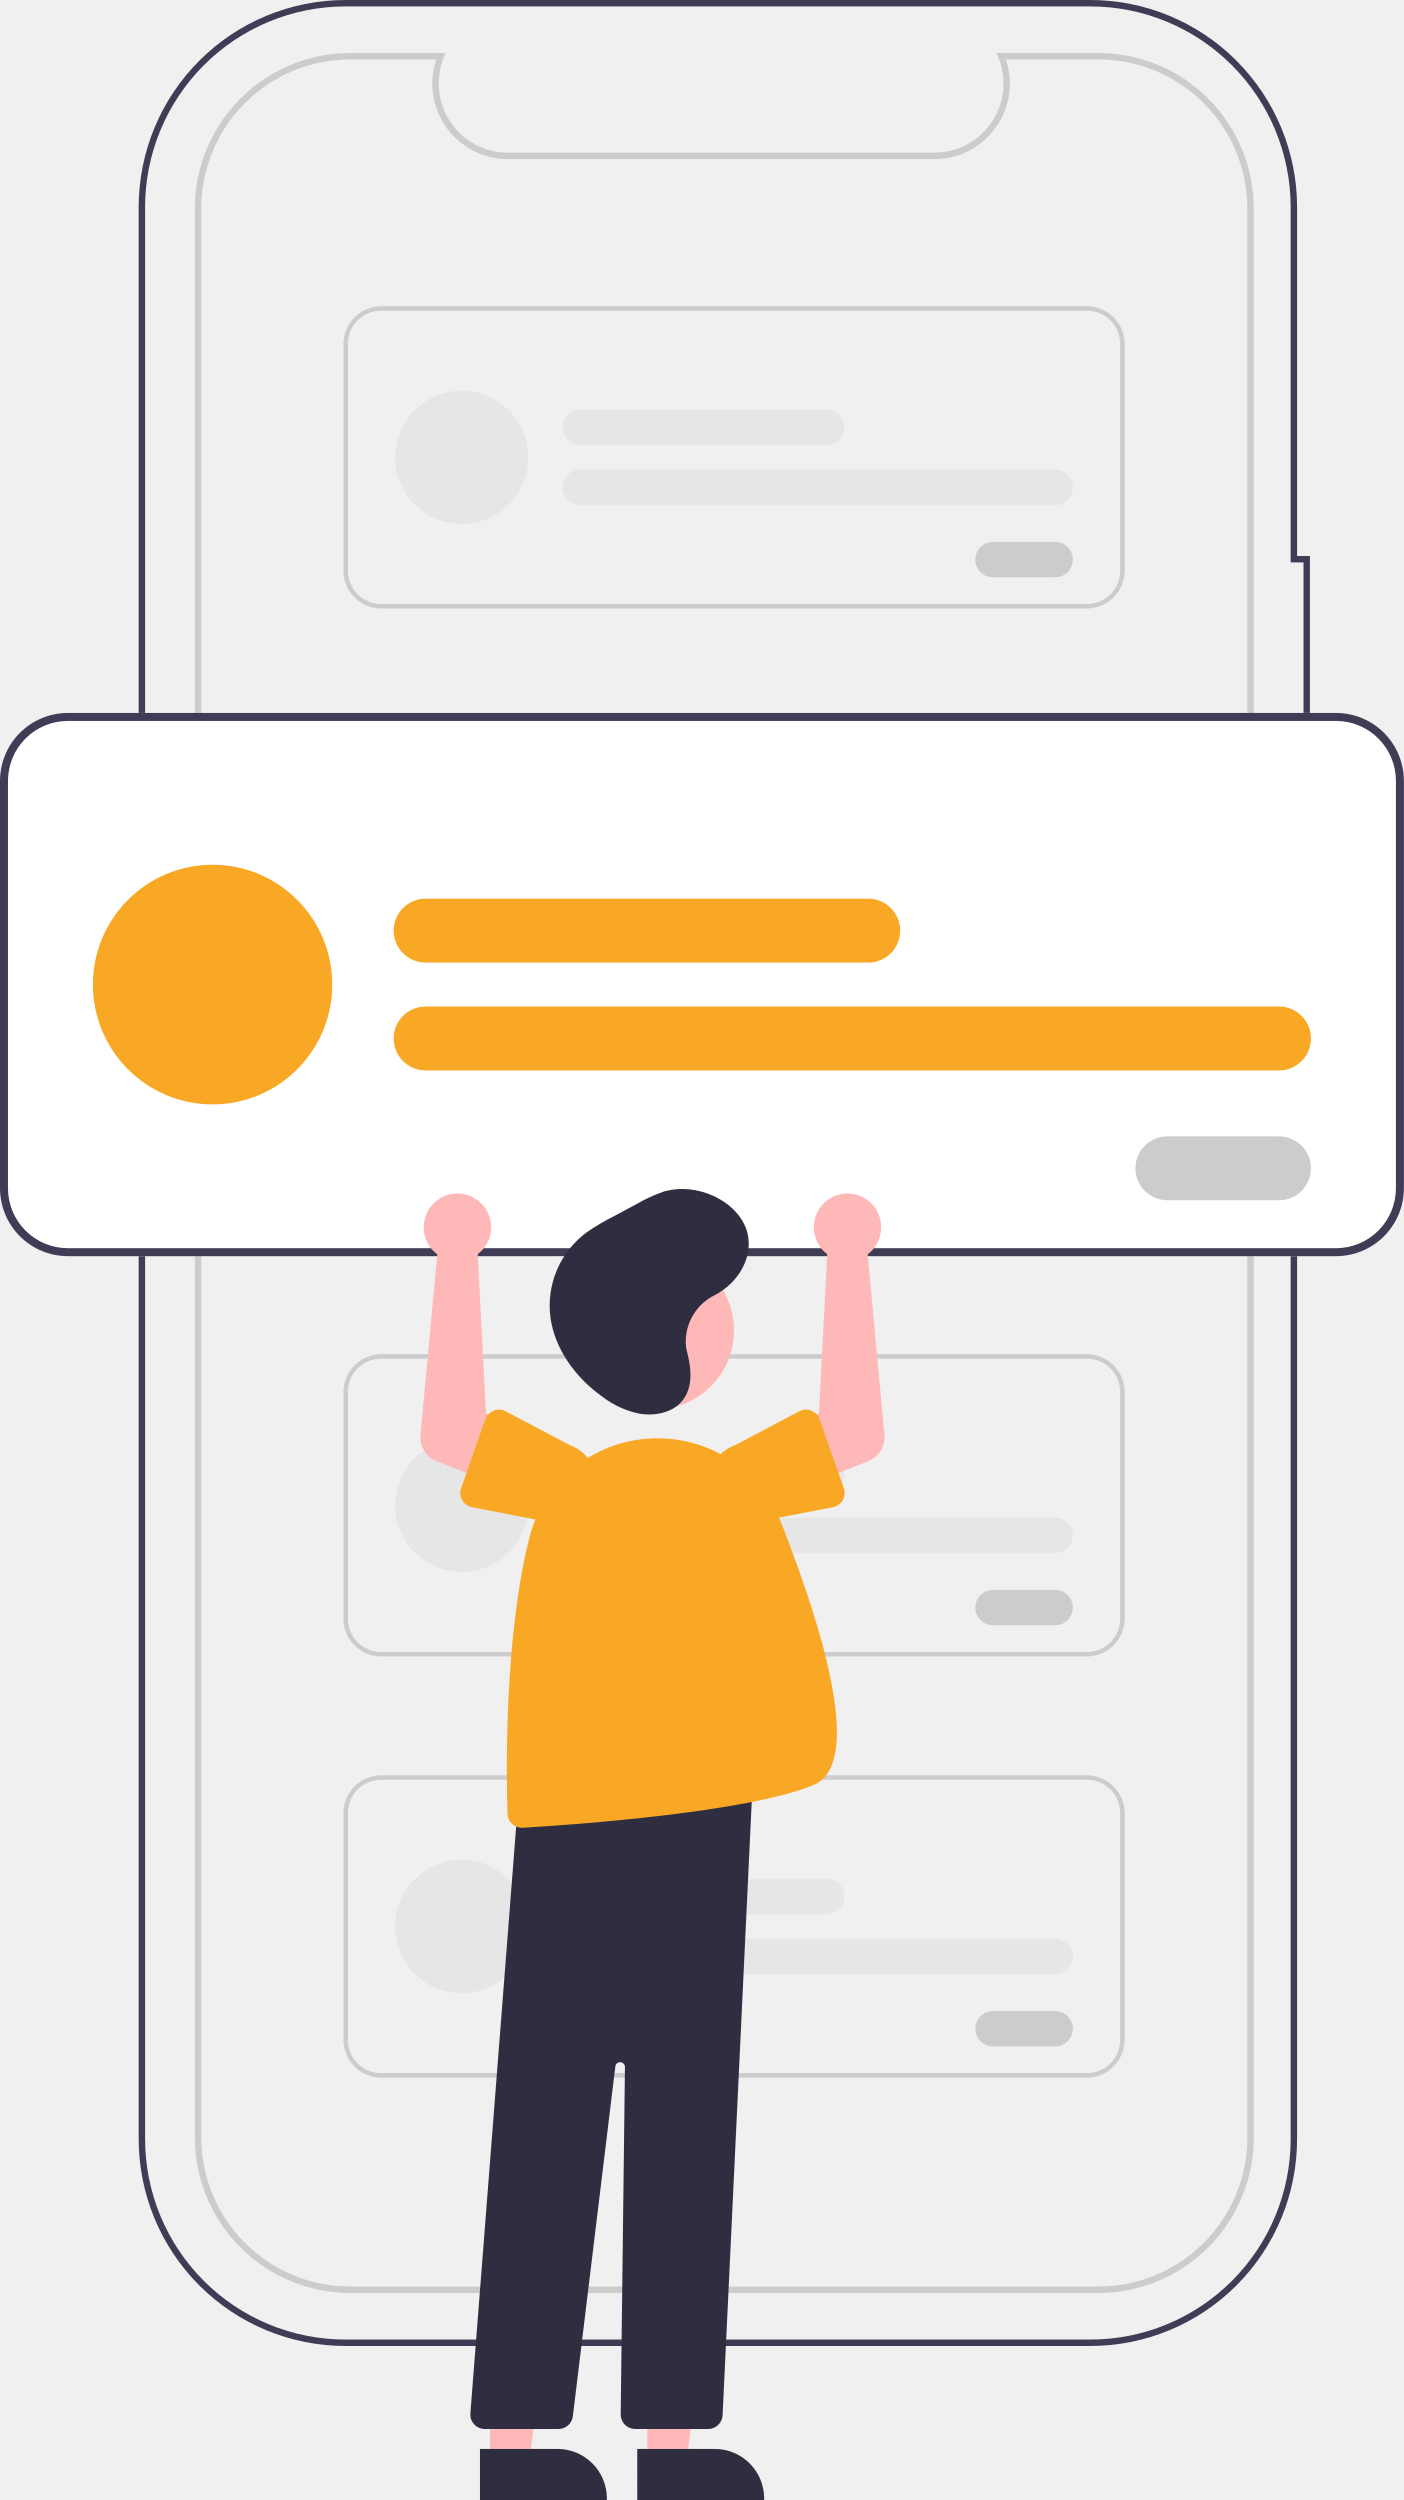
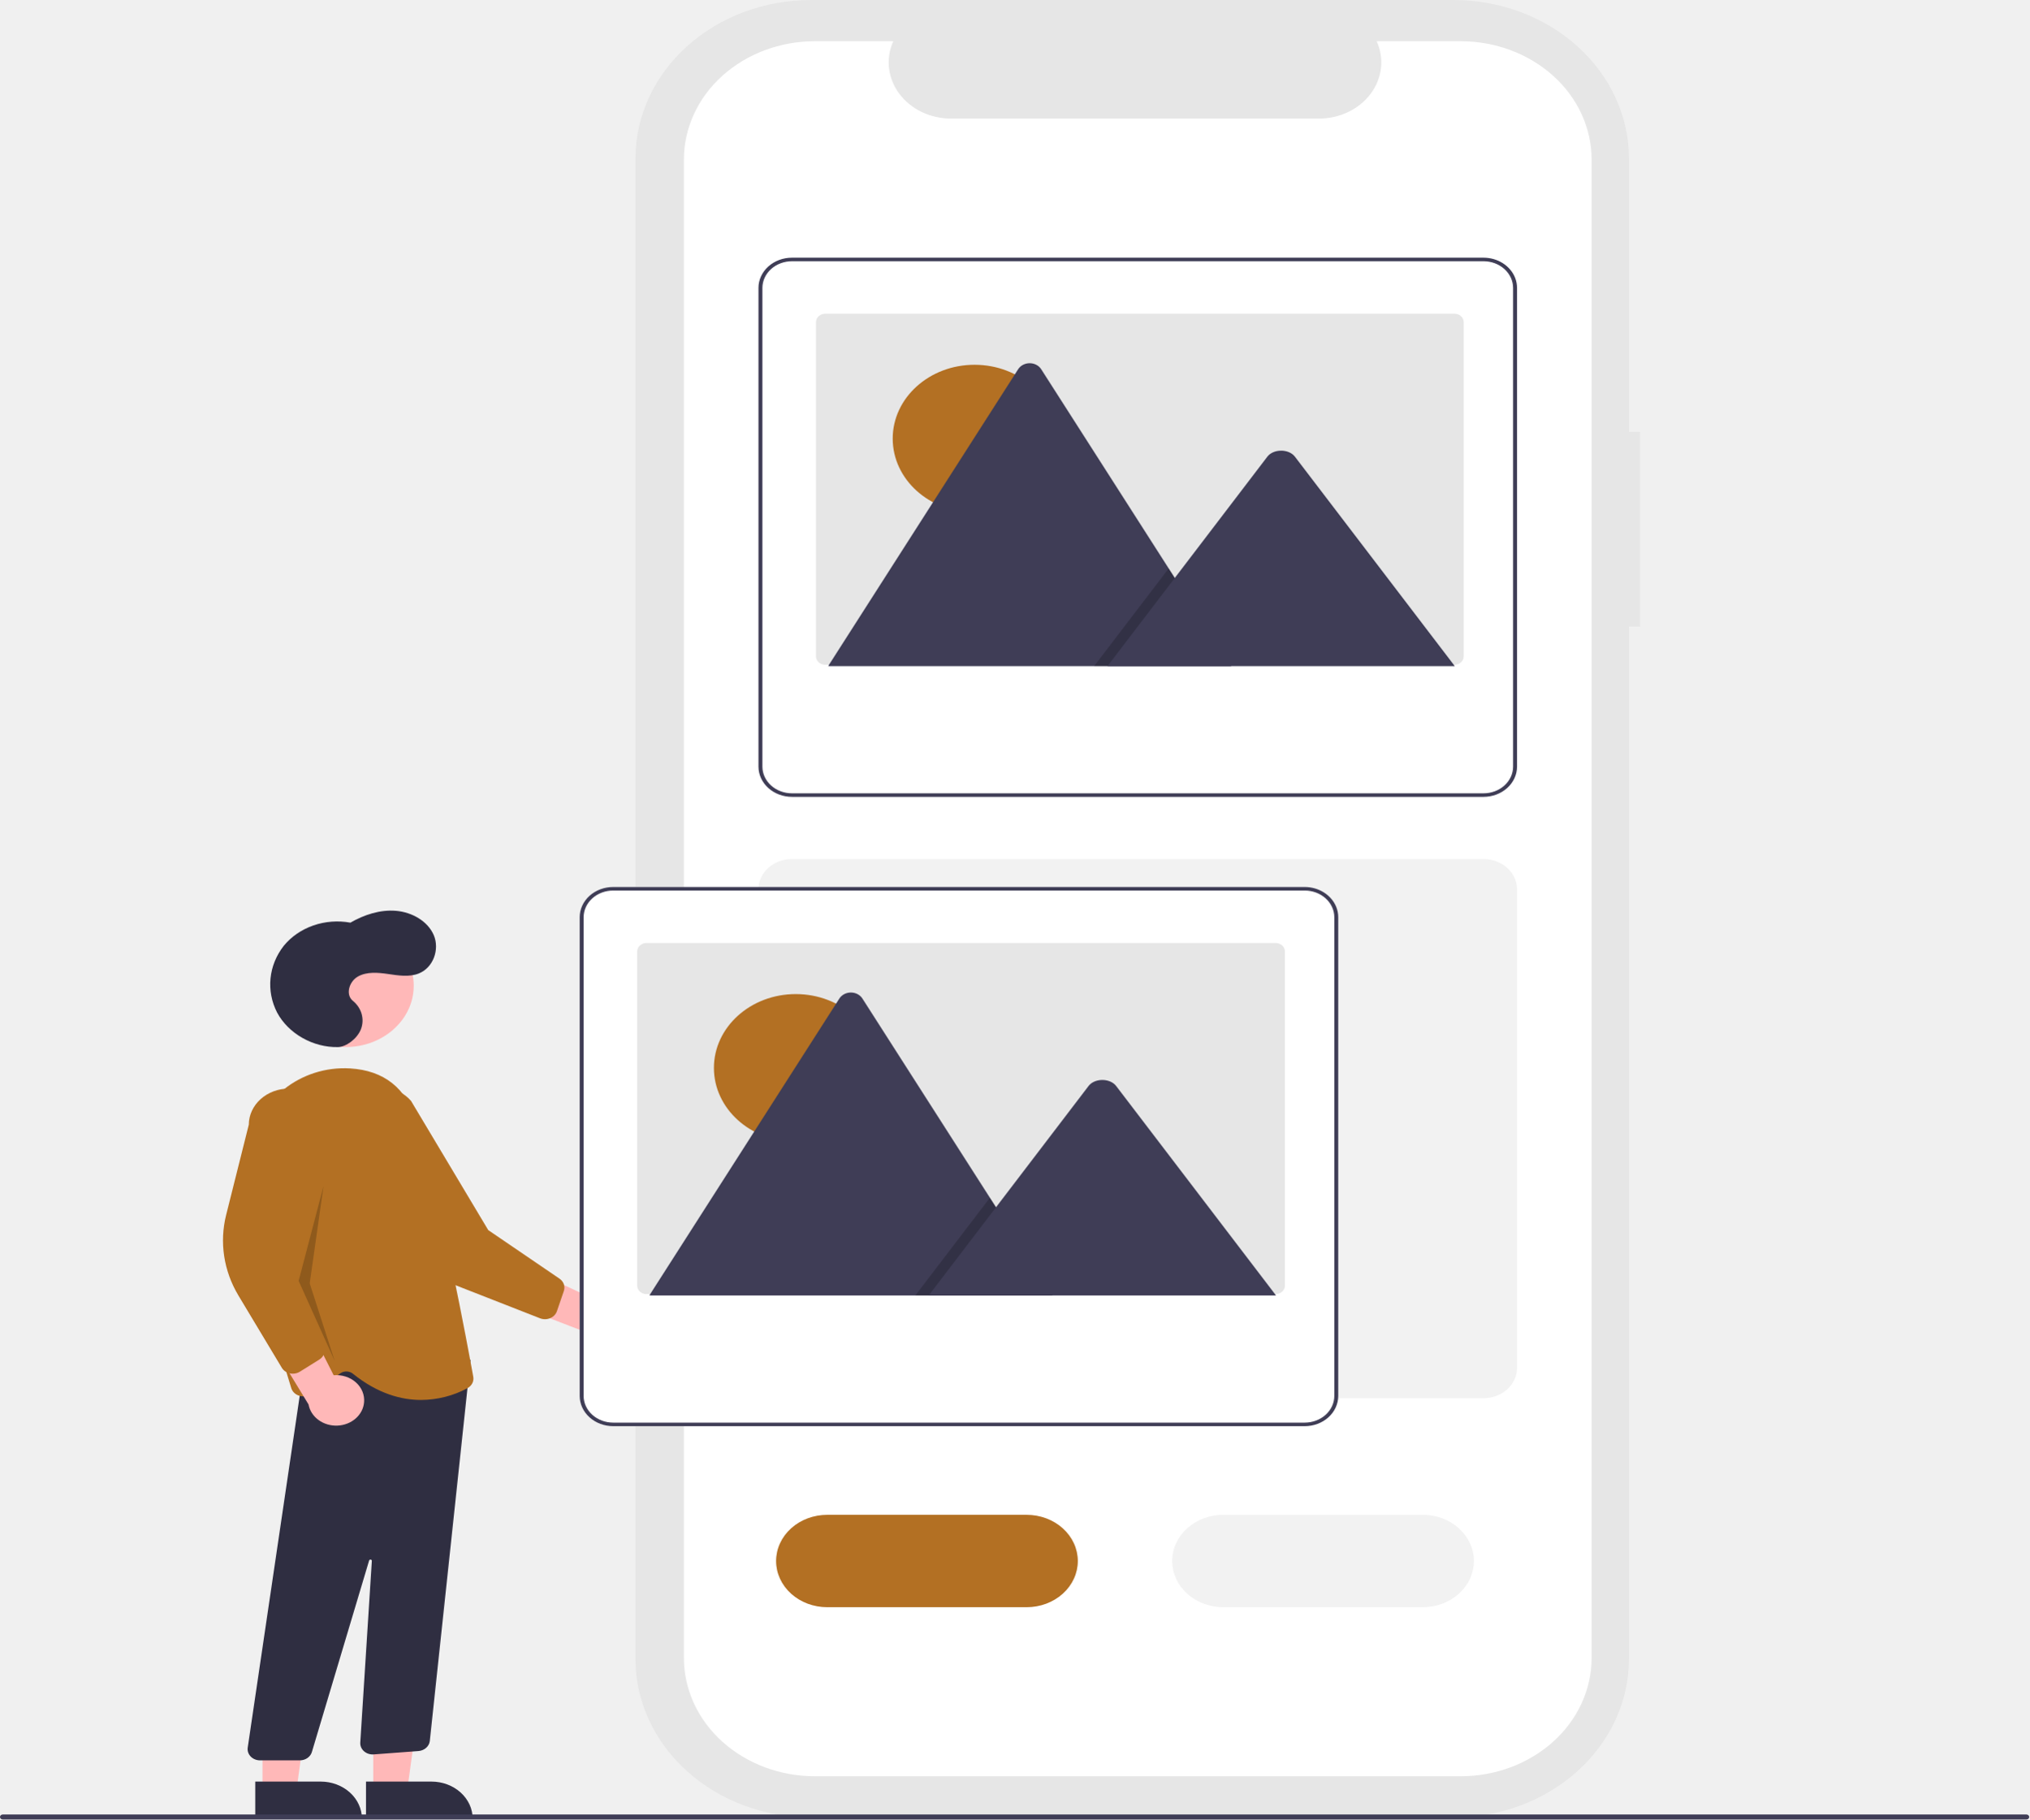
- <svg xmlns="http://www.w3.org/2000/svg" width="187" height="333" viewBox="0 0 187 333" fill="none">
-   <g clip-path="url(#clip0_1382_931)">
-     <path d="M145.237 312.485H46.006C42.39 312.486 38.81 311.772 35.469 310.386C32.128 309.001 29.093 306.969 26.536 304.409C23.979 301.848 21.951 298.808 20.567 295.462C19.183 292.116 18.471 288.53 18.471 284.909V27.576C18.479 20.265 21.383 13.256 26.545 8.086C31.707 2.916 38.706 0.008 46.006 0H145.236C152.537 0.008 159.535 2.916 164.698 8.086C169.86 13.256 172.763 20.265 172.772 27.576V74.055H174.481V108.3H172.772V284.909C172.772 292.223 169.871 299.237 164.707 304.408C159.543 309.58 152.539 312.485 145.237 312.485ZM46.006 0.856C38.933 0.864 32.151 3.682 27.149 8.691C22.148 13.701 19.334 20.492 19.326 27.576V284.909C19.326 288.418 20.016 291.893 21.357 295.134C22.698 298.376 24.663 301.322 27.14 303.803C29.618 306.284 32.559 308.252 35.796 309.595C39.033 310.938 42.503 311.629 46.006 311.629H145.236C152.312 311.629 159.098 308.814 164.102 303.803C169.106 298.792 171.917 291.996 171.917 284.909V107.444H173.626V74.911H171.917V27.576C171.909 20.492 169.095 13.701 164.093 8.691C159.091 3.682 152.31 0.864 145.236 0.856H46.006Z" fill="#3F3D56" />
-     <path d="M146.33 305.423H46.624C41.143 305.417 35.889 303.233 32.013 299.352C28.138 295.471 25.958 290.209 25.951 284.72V27.766C25.958 22.277 28.138 17.015 32.013 13.133C35.889 9.252 41.143 7.069 46.624 7.062H59.355L59.115 7.652C58.547 9.05 58.331 10.566 58.486 12.067C58.64 13.568 59.16 15.008 60.001 16.26C60.841 17.513 61.976 18.539 63.306 19.249C64.635 19.959 66.119 20.331 67.625 20.332H124.473C125.98 20.331 127.463 19.959 128.793 19.249C130.122 18.539 131.257 17.513 132.097 16.26C132.938 15.008 133.458 13.568 133.613 12.067C133.767 10.566 133.551 9.05 132.983 7.652L132.743 7.062H146.33C151.81 7.069 157.065 9.252 160.94 13.133C164.816 17.015 166.996 22.277 167.002 27.766V284.72C166.996 290.209 164.816 295.471 160.94 299.352C157.065 303.233 151.81 305.417 146.33 305.423ZM46.624 7.919C41.37 7.925 36.333 10.018 32.617 13.739C28.902 17.459 26.812 22.504 26.806 27.766V284.72C26.812 289.982 28.902 295.026 32.617 298.747C36.333 302.467 41.37 304.56 46.624 304.566H146.33C151.584 304.56 156.621 302.467 160.336 298.747C164.051 295.026 166.141 289.982 166.147 284.72V27.766C166.141 22.504 164.051 17.459 160.336 13.739C156.621 10.018 151.584 7.925 146.33 7.919H133.994C134.501 9.432 134.642 11.044 134.404 12.623C134.167 14.201 133.558 15.7 132.628 16.996C131.698 18.293 130.473 19.349 129.056 20.078C127.638 20.807 126.067 21.188 124.473 21.189H67.625C66.031 21.188 64.461 20.807 63.043 20.078C61.625 19.349 60.4 18.293 59.47 16.997C58.54 15.7 57.931 14.201 57.694 12.623C57.456 11.044 57.597 9.432 58.104 7.919H46.624Z" fill="#CCCCCC" />
-     <path d="M177.969 167.322H9.031C6.637 167.32 4.341 166.366 2.648 164.67C0.955 162.975 0.003 160.676 0 158.278V104.01C0.003 101.612 0.955 99.313 2.648 97.617C4.341 95.921 6.637 94.968 9.031 94.965H177.969C180.363 94.968 182.659 95.921 184.352 97.617C186.045 99.313 186.997 101.612 187 104.01V158.278C186.997 160.676 186.045 162.975 184.352 164.67C182.659 166.366 180.363 167.32 177.969 167.322Z" fill="white" />
-     <path d="M177.969 167.322H9.031C6.637 167.32 4.341 166.366 2.648 164.67C0.955 162.975 0.003 160.676 0 158.278V104.01C0.003 101.612 0.955 99.313 2.648 97.617C4.341 95.921 6.637 94.968 9.031 94.965H177.969C180.363 94.968 182.659 95.921 184.352 97.617C186.045 99.313 186.997 101.612 187 104.01V158.278C186.997 160.676 186.045 162.975 184.352 164.67C182.659 166.366 180.363 167.32 177.969 167.322ZM9.031 96.029C6.919 96.031 4.893 96.873 3.399 98.369C1.905 99.865 1.065 101.894 1.062 104.01V158.278C1.065 160.394 1.905 162.422 3.399 163.918C4.893 165.414 6.919 166.256 9.031 166.258H177.969C180.081 166.256 182.107 165.414 183.601 163.918C185.095 162.422 185.935 160.394 185.938 158.278V104.01C185.935 101.894 185.095 99.865 183.601 98.369C182.107 96.873 180.081 96.031 177.969 96.029H9.031Z" fill="#3F3D56" />
-     <path d="M115.654 128.218H56.685C55.558 128.218 54.477 127.769 53.68 126.971C52.883 126.173 52.435 125.09 52.435 123.961C52.435 122.833 52.883 121.75 53.68 120.952C54.477 120.154 55.558 119.705 56.685 119.705H115.654C116.781 119.705 117.862 120.154 118.659 120.952C119.456 121.75 119.904 122.833 119.904 123.961C119.904 125.09 119.456 126.173 118.659 126.971C117.862 127.769 116.781 128.218 115.654 128.218Z" fill="#F9A826" />
-     <path d="M170.372 142.583H56.685C55.558 142.583 54.477 142.135 53.68 141.336C52.883 140.538 52.435 139.455 52.435 138.327C52.435 137.198 52.883 136.115 53.68 135.317C54.477 134.519 55.558 134.07 56.685 134.07H170.372C171.5 134.07 172.581 134.519 173.378 135.317C174.175 136.115 174.622 137.198 174.622 138.327C174.622 139.455 174.175 140.538 173.378 141.336C172.581 142.135 171.5 142.583 170.372 142.583Z" fill="#F9A826" />
-     <path d="M28.315 147.106C37.117 147.106 44.253 139.96 44.253 131.145C44.253 122.33 37.117 115.184 28.315 115.184C19.513 115.184 12.378 122.33 12.378 131.145C12.378 139.96 19.513 147.106 28.315 147.106Z" fill="#F9A826" />
-     <path d="M170.366 159.874H155.491C154.364 159.874 153.283 159.426 152.486 158.627C151.689 157.829 151.241 156.747 151.241 155.618C151.241 154.489 151.689 153.406 152.486 152.608C153.283 151.81 154.364 151.361 155.491 151.361H170.366C170.924 151.361 171.477 151.471 171.992 151.685C172.508 151.899 172.977 152.213 173.371 152.608C173.766 153.003 174.079 153.472 174.293 153.989C174.506 154.505 174.616 155.059 174.616 155.618C174.616 156.177 174.506 156.73 174.293 157.246C174.079 157.763 173.766 158.232 173.371 158.627C172.977 159.023 172.508 159.336 171.992 159.55C171.477 159.764 170.924 159.874 170.366 159.874Z" fill="white" />
-     <path d="M170.366 159.874H155.491C154.364 159.874 153.283 159.426 152.486 158.627C151.689 157.829 151.241 156.747 151.241 155.618C151.241 154.489 151.689 153.406 152.486 152.608C153.283 151.81 154.364 151.361 155.491 151.361H170.366C170.924 151.361 171.477 151.471 171.992 151.685C172.508 151.899 172.977 152.213 173.371 152.608C173.766 153.003 174.079 153.472 174.293 153.989C174.506 154.505 174.616 155.059 174.616 155.618C174.616 156.177 174.506 156.73 174.293 157.246C174.079 157.763 173.766 158.232 173.371 158.627C172.977 159.023 172.508 159.336 171.992 159.55C171.477 159.764 170.924 159.874 170.366 159.874Z" fill="#CCCCCC" />
-     <path d="M144.777 81.052H50.774C49.441 81.05 48.164 80.519 47.222 79.576C46.28 78.632 45.75 77.353 45.748 76.019V45.822C45.75 44.488 46.28 43.208 47.222 42.265C48.164 41.321 49.441 40.791 50.774 40.789H144.777C146.11 40.791 147.387 41.321 148.329 42.265C149.271 43.208 149.801 44.488 149.803 45.822V76.019C149.801 77.353 149.271 78.632 148.329 79.576C147.387 80.519 146.11 81.05 144.777 81.052ZM50.774 41.381C49.598 41.383 48.471 41.851 47.64 42.683C46.809 43.516 46.341 44.645 46.34 45.822V76.019C46.341 77.196 46.809 78.325 47.64 79.157C48.471 79.99 49.598 80.458 50.774 80.46H144.777C145.953 80.458 147.08 79.99 147.911 79.157C148.742 78.325 149.21 77.196 149.211 76.019V45.822C149.21 44.645 148.742 43.516 147.911 42.683C147.08 41.851 145.953 41.383 144.777 41.381H50.774Z" fill="#CCCCCC" />
-     <path d="M110.103 59.293H77.29C76.663 59.293 76.063 59.043 75.62 58.599C75.177 58.154 74.928 57.553 74.928 56.925C74.928 56.297 75.177 55.696 75.62 55.252C76.063 54.807 76.663 54.557 77.29 54.557H110.103C110.729 54.557 111.33 54.807 111.773 55.252C112.216 55.696 112.464 56.297 112.464 56.925C112.464 57.553 112.216 58.154 111.773 58.599C111.33 59.043 110.729 59.293 110.103 59.293Z" fill="#E6E6E6" />
-     <path d="M140.55 67.286H77.29C76.663 67.285 76.063 67.035 75.62 66.591C75.177 66.147 74.928 65.545 74.928 64.917C74.928 64.29 75.177 63.688 75.62 63.244C76.063 62.8 76.663 62.55 77.29 62.549H140.55C140.861 62.548 141.169 62.609 141.456 62.728C141.744 62.847 142.005 63.021 142.225 63.241C142.445 63.461 142.619 63.723 142.738 64.01C142.857 64.298 142.918 64.606 142.918 64.917C142.918 65.228 142.857 65.537 142.738 65.824C142.619 66.112 142.445 66.373 142.225 66.593C142.005 66.813 141.744 66.987 141.456 67.106C141.169 67.225 140.861 67.286 140.55 67.286Z" fill="#E6E6E6" />
-     <path d="M61.504 69.802C66.402 69.802 70.372 65.826 70.372 60.92C70.372 56.015 66.402 52.039 61.504 52.039C56.606 52.039 52.636 56.015 52.636 60.92C52.636 65.826 56.606 69.802 61.504 69.802Z" fill="#E6E6E6" />
-     <path d="M140.547 76.907H132.27C131.959 76.907 131.651 76.846 131.364 76.727C131.077 76.609 130.816 76.434 130.596 76.214C130.376 75.994 130.201 75.733 130.082 75.445C129.963 75.158 129.902 74.85 129.902 74.538C129.902 74.227 129.963 73.919 130.082 73.631C130.201 73.344 130.376 73.082 130.596 72.862C130.816 72.642 131.077 72.468 131.364 72.349C131.651 72.231 131.959 72.169 132.27 72.17H140.547C141.174 72.171 141.774 72.421 142.217 72.865C142.66 73.309 142.909 73.911 142.909 74.538C142.909 75.166 142.66 75.768 142.217 76.212C141.774 76.656 141.174 76.906 140.547 76.907Z" fill="white" />
-     <path d="M140.547 76.907H132.27C131.959 76.907 131.651 76.846 131.364 76.727C131.077 76.609 130.816 76.434 130.596 76.214C130.376 75.994 130.201 75.733 130.082 75.445C129.963 75.158 129.902 74.85 129.902 74.538C129.902 74.227 129.963 73.919 130.082 73.631C130.201 73.344 130.376 73.082 130.596 72.862C130.816 72.642 131.077 72.468 131.364 72.349C131.651 72.231 131.959 72.169 132.27 72.17H140.547C141.174 72.171 141.774 72.421 142.217 72.865C142.66 73.309 142.909 73.911 142.909 74.538C142.909 75.166 142.66 75.768 142.217 76.212C141.774 76.656 141.174 76.906 140.547 76.907Z" fill="#CCCCCC" />
-     <path d="M144.777 220.644H50.774C49.441 220.642 48.164 220.111 47.222 219.168C46.28 218.224 45.75 216.945 45.748 215.611V185.414C45.75 184.079 46.28 182.8 47.222 181.857C48.164 180.913 49.441 180.382 50.774 180.381H144.777C146.11 180.382 147.387 180.913 148.329 181.857C149.271 182.8 149.801 184.079 149.803 185.414V215.611C149.801 216.945 149.271 218.224 148.329 219.168C147.387 220.111 146.11 220.642 144.777 220.644ZM50.774 180.973C49.598 180.974 48.471 181.443 47.64 182.275C46.809 183.108 46.341 184.236 46.34 185.414V215.611C46.341 216.788 46.809 217.917 47.64 218.749C48.471 219.582 49.598 220.05 50.774 220.051H144.777C145.953 220.05 147.08 219.582 147.911 218.749C148.742 217.917 149.21 216.788 149.211 215.611V185.414C149.21 184.236 148.742 183.108 147.911 182.275C147.08 181.443 145.953 180.974 144.777 180.973H50.774Z" fill="#CCCCCC" />
-     <path d="M110.103 198.883H77.29C76.663 198.883 76.061 198.634 75.618 198.19C75.174 197.745 74.925 197.143 74.925 196.515C74.925 195.887 75.174 195.284 75.618 194.84C76.061 194.396 76.663 194.146 77.29 194.146H110.103C110.729 194.147 111.33 194.397 111.773 194.841C112.216 195.285 112.464 195.887 112.464 196.515C112.464 197.142 112.216 197.744 111.773 198.188C111.33 198.633 110.729 198.882 110.103 198.883Z" fill="#E6E6E6" />
-     <path d="M140.55 206.877H77.29C76.663 206.877 76.063 206.627 75.62 206.183C75.177 205.739 74.928 205.137 74.928 204.509C74.928 203.881 75.177 203.28 75.62 202.835C76.063 202.391 76.663 202.141 77.29 202.141H140.55C141.178 202.141 141.779 202.39 142.223 202.834C142.666 203.278 142.915 203.881 142.915 204.509C142.915 205.137 142.666 205.74 142.223 206.184C141.779 206.628 141.178 206.877 140.55 206.877Z" fill="#E6E6E6" />
-     <path d="M61.504 209.394C66.402 209.394 70.372 205.417 70.372 200.512C70.372 195.607 66.402 191.631 61.504 191.631C56.606 191.631 52.636 195.607 52.636 200.512C52.636 205.417 56.606 209.394 61.504 209.394Z" fill="#E6E6E6" />
-     <path d="M140.547 216.498H132.27C131.643 216.498 131.041 216.249 130.598 215.805C130.154 215.361 129.905 214.758 129.905 214.13C129.905 213.502 130.154 212.9 130.598 212.455C131.041 212.011 131.643 211.762 132.27 211.762H140.547C141.174 211.763 141.774 212.012 142.217 212.457C142.66 212.901 142.909 213.503 142.909 214.13C142.909 214.758 142.66 215.36 142.217 215.804C141.774 216.248 141.174 216.498 140.547 216.498Z" fill="white" />
-     <path d="M140.547 216.498H132.27C131.643 216.498 131.041 216.249 130.598 215.805C130.154 215.361 129.905 214.758 129.905 214.13C129.905 213.502 130.154 212.9 130.598 212.455C131.041 212.011 131.643 211.762 132.27 211.762H140.547C141.174 211.763 141.774 212.012 142.217 212.457C142.66 212.901 142.909 213.503 142.909 214.13C142.909 214.758 142.66 215.36 142.217 215.804C141.774 216.248 141.174 216.498 140.547 216.498Z" fill="#CCCCCC" />
-     <path d="M144.777 276.735H50.774C49.441 276.734 48.164 276.203 47.222 275.26C46.28 274.316 45.75 273.037 45.748 271.702V241.505C45.75 240.171 46.28 238.892 47.222 237.948C48.164 237.005 49.441 236.474 50.774 236.473H144.777C146.11 236.474 147.387 237.005 148.329 237.948C149.271 238.892 149.801 240.171 149.803 241.505V271.702C149.801 273.037 149.271 274.316 148.329 275.26C147.387 276.203 146.11 276.734 144.777 276.735ZM50.774 237.065C49.598 237.066 48.471 237.534 47.64 238.367C46.809 239.199 46.341 240.328 46.34 241.505V271.702C46.341 272.88 46.809 274.009 47.64 274.841C48.471 275.674 49.598 276.142 50.774 276.143H144.777C145.953 276.142 147.08 275.674 147.911 274.841C148.742 274.009 149.21 272.88 149.211 271.702V241.505C149.21 240.328 148.742 239.199 147.911 238.367C147.08 237.534 145.953 237.066 144.777 237.065H50.774Z" fill="#CCCCCC" />
-     <path d="M110.103 254.977H77.29C76.663 254.977 76.061 254.727 75.618 254.283C75.174 253.839 74.925 253.237 74.925 252.609C74.925 251.98 75.174 251.378 75.618 250.934C76.061 250.49 76.663 250.24 77.29 250.24H110.103C110.729 250.241 111.33 250.491 111.773 250.935C112.216 251.379 112.464 251.981 112.464 252.609C112.464 253.236 112.216 253.838 111.773 254.282C111.33 254.726 110.729 254.976 110.103 254.977Z" fill="#E6E6E6" />
-     <path d="M140.55 262.969H77.29C76.663 262.968 76.063 262.718 75.62 262.274C75.177 261.83 74.928 261.228 74.928 260.601C74.928 259.973 75.177 259.371 75.62 258.927C76.063 258.483 76.663 258.233 77.29 258.232H140.55C141.178 258.232 141.779 258.482 142.223 258.926C142.666 259.37 142.915 259.973 142.915 260.601C142.915 261.229 142.666 261.831 142.223 262.276C141.779 262.72 141.178 262.969 140.55 262.969Z" fill="#E6E6E6" />
-     <path d="M61.504 265.486C66.402 265.486 70.372 261.509 70.372 256.604C70.372 251.699 66.402 247.723 61.504 247.723C56.606 247.723 52.636 251.699 52.636 256.604C52.636 261.509 56.606 265.486 61.504 265.486Z" fill="#E6E6E6" />
-     <path d="M140.547 272.592H132.27C131.643 272.592 131.041 272.343 130.598 271.899C130.154 271.454 129.905 270.852 129.905 270.224C129.905 269.596 130.154 268.993 130.598 268.549C131.041 268.105 131.643 267.855 132.27 267.855H140.547C141.174 267.856 141.774 268.106 142.217 268.55C142.66 268.994 142.909 269.596 142.909 270.224C142.909 270.851 142.66 271.453 142.217 271.897C141.774 272.342 141.174 272.591 140.547 272.592Z" fill="white" />
-     <path d="M140.547 272.592H132.27C131.643 272.592 131.041 272.343 130.598 271.899C130.154 271.454 129.905 270.852 129.905 270.224C129.905 269.596 130.154 268.993 130.598 268.549C131.041 268.105 131.643 267.855 132.27 267.855H140.547C141.174 267.856 141.774 268.106 142.217 268.55C142.66 268.994 142.909 269.596 142.909 270.224C142.909 270.851 142.66 271.453 142.217 271.897C141.774 272.342 141.174 272.591 140.547 272.592Z" fill="#CCCCCC" />
-     <path d="M86.219 327.91H91.461L93.955 307.662L86.219 307.663L86.219 327.91Z" fill="#FFB8B8" />
-     <path d="M84.882 326.198L95.205 326.197H95.206C96.07 326.197 96.925 326.368 97.723 326.699C98.521 327.03 99.247 327.515 99.858 328.127C100.468 328.739 100.953 329.465 101.284 330.264C101.614 331.064 101.784 331.92 101.784 332.786V333L84.883 333L84.882 326.198Z" fill="#2F2E41" />
-     <path d="M65.269 327.91H70.511L73.005 307.662L65.269 307.663L65.269 327.91Z" fill="#FFB8B8" />
-     <path d="M63.932 326.198L74.255 326.197H74.255C75.119 326.197 75.975 326.368 76.773 326.699C77.571 327.03 78.296 327.515 78.907 328.127C79.518 328.739 80.003 329.465 80.333 330.264C80.664 331.064 80.834 331.92 80.834 332.786V333L63.933 333L63.932 326.198Z" fill="#2F2E41" />
-     <path d="M87.266 187.729C93.065 187.729 97.767 183.02 97.767 177.212C97.767 171.404 93.065 166.695 87.266 166.695C81.466 166.695 76.764 171.404 76.764 177.212C76.764 183.02 81.466 187.729 87.266 187.729Z" fill="#FFB8B8" />
-     <path d="M94.327 323.541H84.6C84.346 323.541 84.094 323.49 83.859 323.392C83.624 323.294 83.41 323.149 83.232 322.968C83.053 322.787 82.911 322.571 82.816 322.335C82.721 322.099 82.673 321.845 82.676 321.591L83.242 275.332C83.244 275.168 83.183 275.009 83.072 274.888C82.96 274.768 82.807 274.694 82.643 274.683C82.48 274.672 82.318 274.725 82.191 274.829C82.065 274.934 81.984 275.083 81.964 275.247L76.303 321.847C76.245 322.314 76.02 322.744 75.668 323.056C75.316 323.368 74.863 323.54 74.393 323.541H64.572C64.307 323.541 64.044 323.486 63.801 323.379C63.558 323.273 63.34 323.117 63.16 322.922C62.979 322.727 62.841 322.497 62.754 322.246C62.667 321.995 62.633 321.729 62.654 321.464L69.139 238.362L69.315 238.343L100.368 234.984L96.249 321.706C96.226 322.2 96.014 322.667 95.656 323.009C95.298 323.351 94.822 323.541 94.327 323.541Z" fill="#2F2E41" />
-     <path d="M69.517 243.463C69.018 243.462 68.539 243.267 68.181 242.919C67.823 242.571 67.615 242.097 67.6 241.597C67.43 236.343 67.14 218.161 70.516 204.813C71.438 201.167 73.507 197.914 76.417 195.536C79.326 193.158 82.923 191.781 86.675 191.608C90.368 191.406 94.03 192.374 97.143 194.374C100.256 196.374 102.66 199.305 104.016 202.751C109.692 217.183 115.055 234.971 108.369 237.761C99.606 241.417 76.506 243.047 69.635 243.46C69.595 243.462 69.556 243.463 69.517 243.463Z" fill="#F9A826" />
-     <path d="M109.652 166.583C109.817 166.752 109.995 166.909 110.185 167.051L109.082 188.257L104.497 190.608L107.136 198.002L115.657 194.63C116.345 194.358 116.927 193.869 117.314 193.238C117.701 192.606 117.874 191.866 117.805 191.128L115.573 167.072C116.304 166.526 116.851 165.771 117.142 164.906C117.433 164.041 117.455 163.107 117.203 162.23C116.952 161.353 116.44 160.573 115.735 159.994C115.031 159.415 114.167 159.065 113.258 158.99C112.35 158.915 111.44 159.118 110.65 159.574C109.861 160.029 109.228 160.714 108.836 161.539C108.445 162.363 108.313 163.287 108.459 164.188C108.605 165.089 109.021 165.924 109.652 166.583Z" fill="#FFB8B8" />
-     <path d="M109.169 189.047L112.395 198.227C112.487 198.488 112.521 198.766 112.496 199.042C112.471 199.318 112.387 199.585 112.249 199.825C112.112 200.065 111.924 200.273 111.699 200.434C111.474 200.595 111.217 200.706 110.946 200.758L101.435 202.603C100.098 203.066 98.632 202.979 97.359 202.361C96.086 201.743 95.109 200.644 94.644 199.307C94.178 197.969 94.261 196.501 94.875 195.224C95.488 193.947 96.582 192.967 97.917 192.497L106.457 187.982C106.701 187.853 106.971 187.778 107.247 187.763C107.523 187.747 107.799 187.792 108.057 187.893C108.314 187.994 108.547 188.149 108.739 188.348C108.931 188.547 109.078 188.786 109.169 189.047Z" fill="#F9A826" />
-     <path d="M64.166 166.583C64.001 166.752 63.823 166.909 63.633 167.051L64.735 188.257L69.321 190.608L66.682 198.002L58.161 194.63C57.473 194.358 56.891 193.869 56.504 193.238C56.116 192.606 55.944 191.866 56.012 191.128L58.245 167.072C57.514 166.526 56.967 165.771 56.676 164.906C56.385 164.041 56.363 163.107 56.614 162.23C56.866 161.353 57.378 160.573 58.083 159.994C58.787 159.415 59.651 159.065 60.559 158.99C61.468 158.915 62.377 159.118 63.167 159.574C63.957 160.029 64.59 160.714 64.982 161.539C65.373 162.363 65.505 163.287 65.359 164.188C65.213 165.089 64.797 165.924 64.166 166.583Z" fill="#FFB8B8" />
-     <path d="M65.761 187.893C66.019 187.792 66.295 187.747 66.571 187.763C66.847 187.778 67.116 187.853 67.361 187.983L75.901 192.497C77.235 192.967 78.329 193.948 78.943 195.224C79.557 196.501 79.64 197.969 79.174 199.307C78.708 200.645 77.732 201.743 76.459 202.361C75.186 202.979 73.72 203.066 72.383 202.603L62.872 200.758C62.6 200.706 62.343 200.595 62.119 200.434C61.894 200.273 61.706 200.065 61.569 199.825C61.431 199.585 61.347 199.318 61.322 199.042C61.297 198.766 61.331 198.488 61.423 198.227L64.648 189.047C64.74 188.786 64.887 188.548 65.079 188.348C65.271 188.149 65.504 187.994 65.761 187.893Z" fill="#F9A826" />
-     <path d="M91.344 179.005C91.289 177.663 91.625 176.335 92.312 175.181C92.998 174.028 94.005 173.1 95.21 172.51C98.402 170.86 100.407 167.34 99.528 164.125C98.404 160.011 92.812 157.342 88.281 158.758C87.055 159.194 85.873 159.744 84.749 160.402L81.789 161.991C80.525 162.625 79.306 163.346 78.141 164.148C76.395 165.436 75.028 167.17 74.18 169.168C73.332 171.166 73.036 173.356 73.322 175.508C73.905 179.691 76.64 183.527 80.384 186.153C81.816 187.225 83.47 187.961 85.224 188.308C87.018 188.604 89.016 188.267 90.328 187.15C92.379 185.403 92.167 182.478 91.504 180.035C91.416 179.698 91.363 179.353 91.344 179.005Z" fill="#2F2E41" />
+ <svg xmlns="http://www.w3.org/2000/svg" width="290" height="260" viewBox="0 0 290 260" fill="none">
+   <g clip-path="url(#clip0_1929_2905)">
+     <path d="M89.79 185.713C89.47 185.276 89.047 184.907 88.551 184.632C88.055 184.358 87.499 184.185 86.921 184.126C86.343 184.067 85.758 184.122 85.206 184.289C84.655 184.456 84.151 184.73 83.729 185.091L71.166 179.242L71.947 185.831L83.757 190.375C84.478 190.974 85.416 191.313 86.395 191.329C87.374 191.345 88.326 191.036 89.07 190.461C89.813 189.887 90.297 189.086 90.43 188.211C90.563 187.336 90.335 186.447 89.79 185.713Z" fill="#FFB8B8" />
+     <path d="M78.626 188.366C78.398 188.46 78.152 188.51 77.902 188.513C77.652 188.515 77.404 188.47 77.174 188.38L65.241 183.711C61.161 182.115 57.862 179.237 55.959 175.611L49.685 163.667C49.222 163.131 48.881 162.517 48.682 161.862C48.482 161.206 48.427 160.522 48.521 159.847C48.615 159.173 48.855 158.521 49.228 157.931C49.601 157.34 50.099 156.821 50.695 156.404C51.29 155.988 51.97 155.681 52.697 155.501C53.424 155.322 54.183 155.273 54.931 155.358C55.679 155.443 56.4 155.661 57.055 155.998C57.709 156.335 58.284 156.785 58.745 157.322L69.773 175.776L79.955 182.714C80.247 182.914 80.463 183.189 80.576 183.503C80.688 183.817 80.69 184.155 80.583 184.47L79.584 187.382C79.476 187.694 79.266 187.969 78.981 188.171C78.871 188.249 78.752 188.314 78.626 188.366Z" fill="#B37023" />
+     <path d="M49.409 149.619C54.776 149.619 59.126 145.695 59.126 140.855C59.126 136.014 54.776 132.09 49.409 132.09C44.042 132.09 39.692 136.014 39.692 140.855C39.692 145.695 44.042 149.619 49.409 149.619Z" fill="#FFB8B8" />
+     <path d="M53.344 255.832L58.195 255.832L60.502 238.957L53.344 238.957L53.344 255.832Z" fill="#FFB8B8" />
+     <path d="M67.55 259.895L52.306 259.895L52.306 254.583L61.66 254.582C63.222 254.582 64.72 255.142 65.825 256.138C66.929 257.134 67.55 258.486 67.55 259.895Z" fill="#2F2E41" />
+     <path d="M37.519 255.832L42.37 255.832L44.677 238.957L37.519 238.957L37.519 255.832Z" fill="#FFB8B8" />
+     <path d="M51.724 259.895L36.48 259.895L36.48 254.583L45.834 254.582C47.396 254.582 48.894 255.142 49.999 256.138C51.103 257.134 51.724 258.486 51.724 259.895Z" fill="#2F2E41" />
+     <path d="M35.826 251.003C35.659 250.83 35.534 250.628 35.461 250.409C35.388 250.19 35.367 249.959 35.4 249.733L43.892 192.284L64.991 195.516L67.243 194.297L61.42 248.805C61.372 249.173 61.184 249.515 60.889 249.772C60.594 250.03 60.209 250.188 59.8 250.22L53.411 250.7C53.157 250.719 52.901 250.689 52.661 250.611C52.422 250.533 52.203 250.41 52.02 250.25C51.838 250.089 51.696 249.895 51.603 249.681C51.511 249.467 51.471 249.237 51.486 249.007L53.14 223.049C53.142 223.005 53.127 222.961 53.097 222.927C53.066 222.892 53.022 222.869 52.974 222.862C52.926 222.855 52.876 222.865 52.835 222.888C52.794 222.912 52.764 222.949 52.751 222.992L44.568 250.363C44.466 250.703 44.242 251.004 43.931 251.219C43.621 251.434 43.241 251.55 42.849 251.551H37.165C36.911 251.551 36.661 251.502 36.43 251.407C36.199 251.313 35.993 251.175 35.826 251.003Z" fill="#2F2E41" />
+     <path d="M50.438 196.305C50.195 196.108 49.884 195.993 49.558 195.98C49.231 195.968 48.91 196.059 48.651 196.238L44.433 199.198C44.203 199.359 43.933 199.467 43.646 199.513C43.36 199.558 43.065 199.539 42.788 199.458C42.511 199.377 42.261 199.236 42.059 199.047C41.856 198.858 41.709 198.627 41.629 198.374C39.559 191.838 34.872 175.387 36.027 163.807C36.681 157.244 42.965 152.255 50.034 152.674C54.867 152.965 58.046 155.479 59.484 160.148C63.014 171.611 66.894 192.638 67.635 196.737C67.694 197.055 67.645 197.381 67.494 197.673C67.343 197.966 67.098 198.21 66.79 198.374C64.794 199.455 62.514 200.034 60.186 200.05C57.37 200.05 53.993 199.166 50.438 196.305Z" fill="#B37023" />
+     <path d="M52.029 200.383C52.076 199.86 51.996 199.334 51.793 198.842C51.591 198.351 51.271 197.905 50.857 197.536C50.443 197.168 49.944 196.886 49.396 196.71C48.848 196.535 48.264 196.469 47.685 196.519L41.801 184.924L37.908 190.543L44.092 200.693C44.249 201.565 44.756 202.354 45.515 202.912C46.275 203.469 47.235 203.756 48.213 203.718C49.191 203.679 50.12 203.319 50.823 202.704C51.527 202.09 51.956 201.264 52.029 200.383Z" fill="#FFB8B8" />
+     <path d="M41.429 196.255C41.186 196.202 40.958 196.104 40.759 195.967C40.561 195.829 40.397 195.656 40.277 195.458L34.082 185.141C31.963 181.614 31.337 177.513 32.32 173.601L35.555 160.71C35.558 160.03 35.709 159.358 36.001 158.73C36.292 158.103 36.717 157.534 37.252 157.055C37.788 156.577 38.422 156.198 39.12 155.94C39.818 155.683 40.565 155.552 41.319 155.556C42.072 155.559 42.818 155.696 43.513 155.96C44.208 156.223 44.839 156.608 45.368 157.091C45.899 157.575 46.318 158.147 46.602 158.777C46.887 159.407 47.031 160.081 47.026 160.761L43.077 181.42L46.342 192.547C46.435 192.866 46.417 193.203 46.291 193.513C46.164 193.823 45.935 194.09 45.635 194.278L42.856 196.013C42.558 196.199 42.204 196.299 41.842 196.299C41.703 196.299 41.564 196.284 41.429 196.255Z" fill="#B37023" />
+     <path opacity="0.2" d="M46.237 169.474L42.677 183.034L47.82 194.454L44.259 183.391L46.237 169.474Z" fill="black" />
+     <path d="M48.294 149.625C44.73 149.698 41.209 147.699 39.601 144.691C38.816 143.165 38.491 141.479 38.659 139.803C38.827 138.127 39.482 136.521 40.557 135.147C41.631 133.837 43.097 132.83 44.783 132.245C46.469 131.66 48.305 131.521 50.076 131.844C52.036 130.719 54.315 129.961 56.599 130.154C58.883 130.347 61.141 131.629 61.995 133.641C62.849 135.653 61.932 138.305 59.808 139.123C58.447 139.647 56.909 139.392 55.456 139.181C54.003 138.97 52.419 138.832 51.154 139.541C49.889 140.249 49.321 142.15 50.453 143.036C51.059 143.54 51.487 144.192 51.686 144.913C51.885 145.634 51.846 146.391 51.573 147.092C51.004 148.484 49.45 149.602 48.294 149.625Z" fill="#2F2E41" />
+     <path d="M234.387 61.717H232.805V22.625C232.805 19.654 232.156 16.712 230.895 13.967C229.635 11.222 227.787 8.728 225.458 6.627C223.129 4.526 220.363 2.859 217.32 1.722C214.277 0.585 211.015 3.28045e-06 207.721 0H115.899C109.247 -1.23037e-05 102.867 2.384 98.162 6.627C93.458 10.87 90.815 16.625 90.815 22.625V237.086C90.815 243.087 93.458 248.842 98.162 253.085C102.866 257.328 109.247 259.712 115.899 259.712H207.721C214.373 259.712 220.754 257.328 225.458 253.085C230.162 248.842 232.805 243.087 232.805 237.086V89.543H234.387L234.387 61.717Z" fill="#E6E6E6" />
+     <path d="M227.466 22.783V236.928C227.466 241.41 225.493 245.707 221.979 248.876C218.466 252.045 213.701 253.825 208.733 253.825H116.471C111.503 253.825 106.738 252.045 103.225 248.876C99.712 245.707 97.738 241.41 97.738 236.928V22.783C97.738 18.302 99.712 14.004 103.225 10.835C106.738 7.666 111.503 5.886 116.471 5.886H127.664C127.114 7.105 126.904 8.427 127.054 9.736C127.203 11.045 127.707 12.301 128.521 13.393C129.335 14.486 130.434 15.381 131.722 16C133.009 16.619 134.446 16.944 135.905 16.945H188.508C189.967 16.944 191.404 16.619 192.691 16C193.979 15.381 195.078 14.486 195.892 13.393C196.706 12.301 197.21 11.045 197.359 9.736C197.509 8.427 197.299 7.105 196.749 5.886H208.733C213.701 5.886 218.466 7.666 221.979 10.835C225.493 14.004 227.466 18.302 227.466 22.783Z" fill="white" />
+     <path d="M216.527 125.611C216.192 124.775 215.58 124.052 214.773 123.541C213.967 123.029 213.005 122.754 212.02 122.753H113.184C112.555 122.753 111.933 122.864 111.351 123.081C110.77 123.298 110.242 123.616 109.798 124.018C109.353 124.419 109 124.895 108.76 125.419C108.519 125.943 108.395 126.505 108.396 127.072V195.483C108.397 196.628 108.902 197.726 109.8 198.536C110.698 199.345 111.915 199.801 113.184 199.803H212.02C213.289 199.801 214.506 199.345 215.404 198.536C216.302 197.726 216.807 196.628 216.809 195.483V127.072C216.809 126.574 216.714 126.08 216.527 125.611Z" fill="#F2F2F2" />
+     <path d="M216.527 39.679C216.192 38.843 215.58 38.12 214.773 37.608C213.967 37.097 213.005 36.822 212.02 36.82H113.184C112.555 36.82 111.933 36.932 111.351 37.149C110.77 37.366 110.242 37.684 109.798 38.085C109.353 38.486 109 38.962 108.76 39.486C108.519 40.011 108.395 40.572 108.396 41.14V109.551C108.397 110.696 108.902 111.793 109.8 112.603C110.698 113.413 111.915 113.868 113.184 113.87H212.02C213.289 113.868 214.506 113.413 215.404 112.603C216.302 111.793 216.807 110.696 216.809 109.551V41.14C216.809 40.642 216.714 40.147 216.527 39.679Z" fill="white" />
+     <path d="M216.527 39.679C216.192 38.843 215.58 38.12 214.773 37.608C213.967 37.097 213.005 36.822 212.02 36.82H113.184C112.555 36.82 111.933 36.932 111.351 37.149C110.77 37.366 110.242 37.684 109.798 38.085C109.353 38.486 109 38.962 108.76 39.486C108.519 40.011 108.395 40.572 108.396 41.14V109.551C108.397 110.696 108.902 111.793 109.8 112.603C110.698 113.413 111.915 113.868 113.184 113.87H212.02C213.289 113.868 214.506 113.413 215.404 112.603C216.302 111.793 216.807 110.696 216.809 109.551V41.14C216.809 40.642 216.714 40.147 216.527 39.679ZM216.245 109.551C216.244 110.561 215.798 111.53 215.006 112.244C214.214 112.959 213.14 113.361 212.02 113.362H113.184C112.064 113.361 110.99 112.959 110.198 112.244C109.406 111.53 108.96 110.561 108.959 109.551V41.14C108.96 40.129 109.406 39.161 110.198 38.446C110.99 37.732 112.064 37.33 113.184 37.328H212.02C213.14 37.33 214.214 37.732 215.006 38.446C215.798 39.161 216.244 40.129 216.245 41.14V109.551Z" fill="#3F3D56" />
+     <path d="M209.186 46.026V93.795C209.186 93.953 209.151 94.109 209.084 94.255C209.017 94.401 208.919 94.534 208.796 94.645C208.672 94.757 208.525 94.846 208.363 94.906C208.202 94.967 208.028 94.998 207.853 94.998H117.949C117.885 94.998 117.821 94.994 117.758 94.984C117.441 94.943 117.151 94.8 116.941 94.582C116.731 94.363 116.616 94.084 116.616 93.795V46.026C116.616 45.868 116.65 45.712 116.717 45.566C116.784 45.42 116.882 45.287 117.006 45.176C117.13 45.064 117.276 44.975 117.438 44.915C117.6 44.854 117.773 44.823 117.948 44.823H207.852C208.027 44.823 208.201 44.854 208.362 44.915C208.524 44.975 208.671 45.063 208.795 45.175C208.919 45.287 209.017 45.419 209.084 45.565C209.151 45.711 209.186 45.867 209.186 46.025V46.026Z" fill="#E6E6E6" />
+     <path d="M139.278 73.226C145.739 73.226 150.976 68.502 150.976 62.675C150.976 56.848 145.739 52.124 139.278 52.124C132.818 52.124 127.581 56.848 127.581 62.675C127.581 68.502 132.818 73.226 139.278 73.226Z" fill="#B37023" />
+     <path d="M175.96 95.189H118.575C118.503 95.19 118.432 95.185 118.361 95.174L145.501 52.77C145.667 52.506 145.907 52.287 146.198 52.134C146.488 51.981 146.819 51.9 147.155 51.9C147.492 51.9 147.822 51.981 148.113 52.134C148.403 52.287 148.643 52.506 148.809 52.77L167.024 81.226L167.896 82.588L175.96 95.189Z" fill="#3F3D56" />
+     <path opacity="0.2" d="M175.96 95.189H156.368L165.986 82.588L166.678 81.68L167.024 81.227L167.896 82.588L175.96 95.189Z" fill="black" />
+     <path d="M207.912 95.189H158.278L167.896 82.588L168.588 81.68L181.121 65.259C181.943 64.182 183.92 64.115 184.886 65.056C184.951 65.12 185.011 65.188 185.066 65.259L207.912 95.189Z" fill="#3F3D56" />
+     <path d="M190.975 129.607C190.64 128.77 190.027 128.047 189.221 127.536C188.415 127.024 187.453 126.749 186.467 126.748H87.632C87.003 126.748 86.38 126.859 85.799 127.076C85.218 127.293 84.69 127.612 84.245 128.013C83.801 128.414 83.448 128.89 83.207 129.414C82.967 129.938 82.843 130.5 82.843 131.067V199.478C82.845 200.623 83.35 201.721 84.248 202.531C85.145 203.341 86.363 203.796 87.632 203.798H186.467C187.737 203.796 188.954 203.341 189.852 202.531C190.749 201.721 191.255 200.623 191.256 199.478V131.067C191.257 130.569 191.162 130.075 190.975 129.607Z" fill="white" />
+     <path d="M190.975 129.607C190.64 128.77 190.027 128.047 189.221 127.536C188.415 127.024 187.453 126.749 186.467 126.748H87.632C87.003 126.748 86.38 126.859 85.799 127.076C85.218 127.293 84.69 127.612 84.245 128.013C83.801 128.414 83.448 128.89 83.207 129.414C82.967 129.938 82.843 130.5 82.843 131.067V199.478C82.845 200.623 83.35 201.721 84.248 202.531C85.145 203.341 86.363 203.796 87.632 203.798H186.467C187.737 203.796 188.954 203.341 189.852 202.531C190.749 201.721 191.255 200.623 191.256 199.478V131.067C191.257 130.569 191.162 130.075 190.975 129.607ZM190.693 199.478C190.692 200.489 190.246 201.457 189.454 202.172C188.662 202.886 187.588 203.288 186.467 203.29H87.632C86.512 203.288 85.438 202.886 84.646 202.172C83.854 201.458 83.408 200.489 83.407 199.478V131.067C83.408 130.057 83.854 129.088 84.646 128.374C85.438 127.659 86.512 127.257 87.632 127.256H186.467C187.588 127.257 188.662 127.659 189.454 128.374C190.246 129.088 190.692 130.057 190.693 131.067L190.693 199.478Z" fill="#3F3D56" />
+     <path d="M183.634 135.954V183.723C183.634 183.881 183.6 184.037 183.533 184.183C183.466 184.329 183.368 184.461 183.244 184.573C183.12 184.685 182.973 184.773 182.812 184.834C182.65 184.894 182.476 184.925 182.301 184.925H92.397C92.333 184.926 92.269 184.921 92.206 184.912C91.889 184.871 91.599 184.728 91.389 184.51C91.179 184.291 91.064 184.012 91.064 183.723V135.954C91.064 135.796 91.098 135.639 91.165 135.494C91.232 135.348 91.33 135.215 91.454 135.103C91.578 134.992 91.725 134.903 91.886 134.843C92.048 134.782 92.221 134.751 92.396 134.751H182.301C182.476 134.751 182.649 134.782 182.811 134.842C182.972 134.903 183.119 134.991 183.243 135.103C183.367 135.214 183.465 135.347 183.532 135.493C183.599 135.639 183.634 135.795 183.634 135.953V135.954Z" fill="#E6E6E6" />
+     <path d="M113.726 163.154C120.186 163.154 125.424 158.43 125.424 152.603C125.424 146.776 120.186 142.052 113.726 142.052C107.266 142.052 102.028 146.776 102.028 152.603C102.028 158.43 107.266 163.154 113.726 163.154Z" fill="#B37023" />
+     <path d="M150.408 185.117H93.023C92.952 185.118 92.88 185.112 92.809 185.101L119.949 142.698C120.115 142.434 120.356 142.214 120.646 142.062C120.937 141.909 121.267 141.828 121.603 141.828C121.94 141.828 122.27 141.909 122.561 142.062C122.851 142.214 123.092 142.434 123.257 142.698L141.472 171.154L142.345 172.516L150.408 185.117Z" fill="#3F3D56" />
+     <path opacity="0.2" d="M150.409 185.117H130.816L140.434 172.516L141.126 171.608L141.472 171.154L142.345 172.516L150.409 185.117Z" fill="black" />
+     <path d="M182.36 185.117H132.727L142.345 172.516L143.037 171.608L155.57 155.186C156.391 154.11 158.368 154.043 159.334 154.983C159.399 155.047 159.459 155.115 159.515 155.186L182.36 185.117Z" fill="#3F3D56" />
+     <path d="M146.718 229.668H118.232C116.291 229.668 114.429 228.972 113.057 227.734C111.684 226.496 110.913 224.817 110.913 223.066C110.913 221.315 111.684 219.636 113.057 218.397C114.429 217.159 116.291 216.464 118.232 216.464H146.718C148.659 216.464 150.521 217.159 151.893 218.397C153.266 219.636 154.037 221.315 154.037 223.066C154.037 224.817 153.266 226.496 151.893 227.734C150.521 228.972 148.659 229.668 146.718 229.668Z" fill="#B37023" />
+     <path d="M203.325 229.668H174.84C172.899 229.668 171.037 228.972 169.664 227.734C168.292 226.496 167.521 224.817 167.521 223.066C167.521 221.315 168.292 219.636 169.664 218.397C171.037 217.159 172.899 216.464 174.84 216.464H203.325C205.267 216.464 207.128 217.159 208.501 218.397C209.874 219.636 210.645 221.315 210.645 223.066C210.645 224.817 209.874 226.496 208.501 227.734C207.128 228.972 205.267 229.668 203.325 229.668Z" fill="#F2F2F2" />
+     <path d="M289.604 260H0.396C0.291 260 0.19 259.962 0.116 259.895C0.042 259.828 0 259.738 0 259.643C0 259.548 0.042 259.458 0.116 259.391C0.19 259.324 0.291 259.286 0.396 259.286H289.604C289.709 259.286 289.81 259.324 289.884 259.391C289.958 259.458 290 259.548 290 259.643C290 259.738 289.958 259.828 289.884 259.895C289.81 259.962 289.709 260 289.604 260Z" fill="#3F3D56" />
  </g>
  <defs>
-     <clipPath id="clip0_1382_931">
-       <rect width="187" height="333" fill="white" />
+     <clipPath id="clip0_1929_2905">
+       <rect width="290" height="260" fill="white" />
    </clipPath>
  </defs>
</svg>
